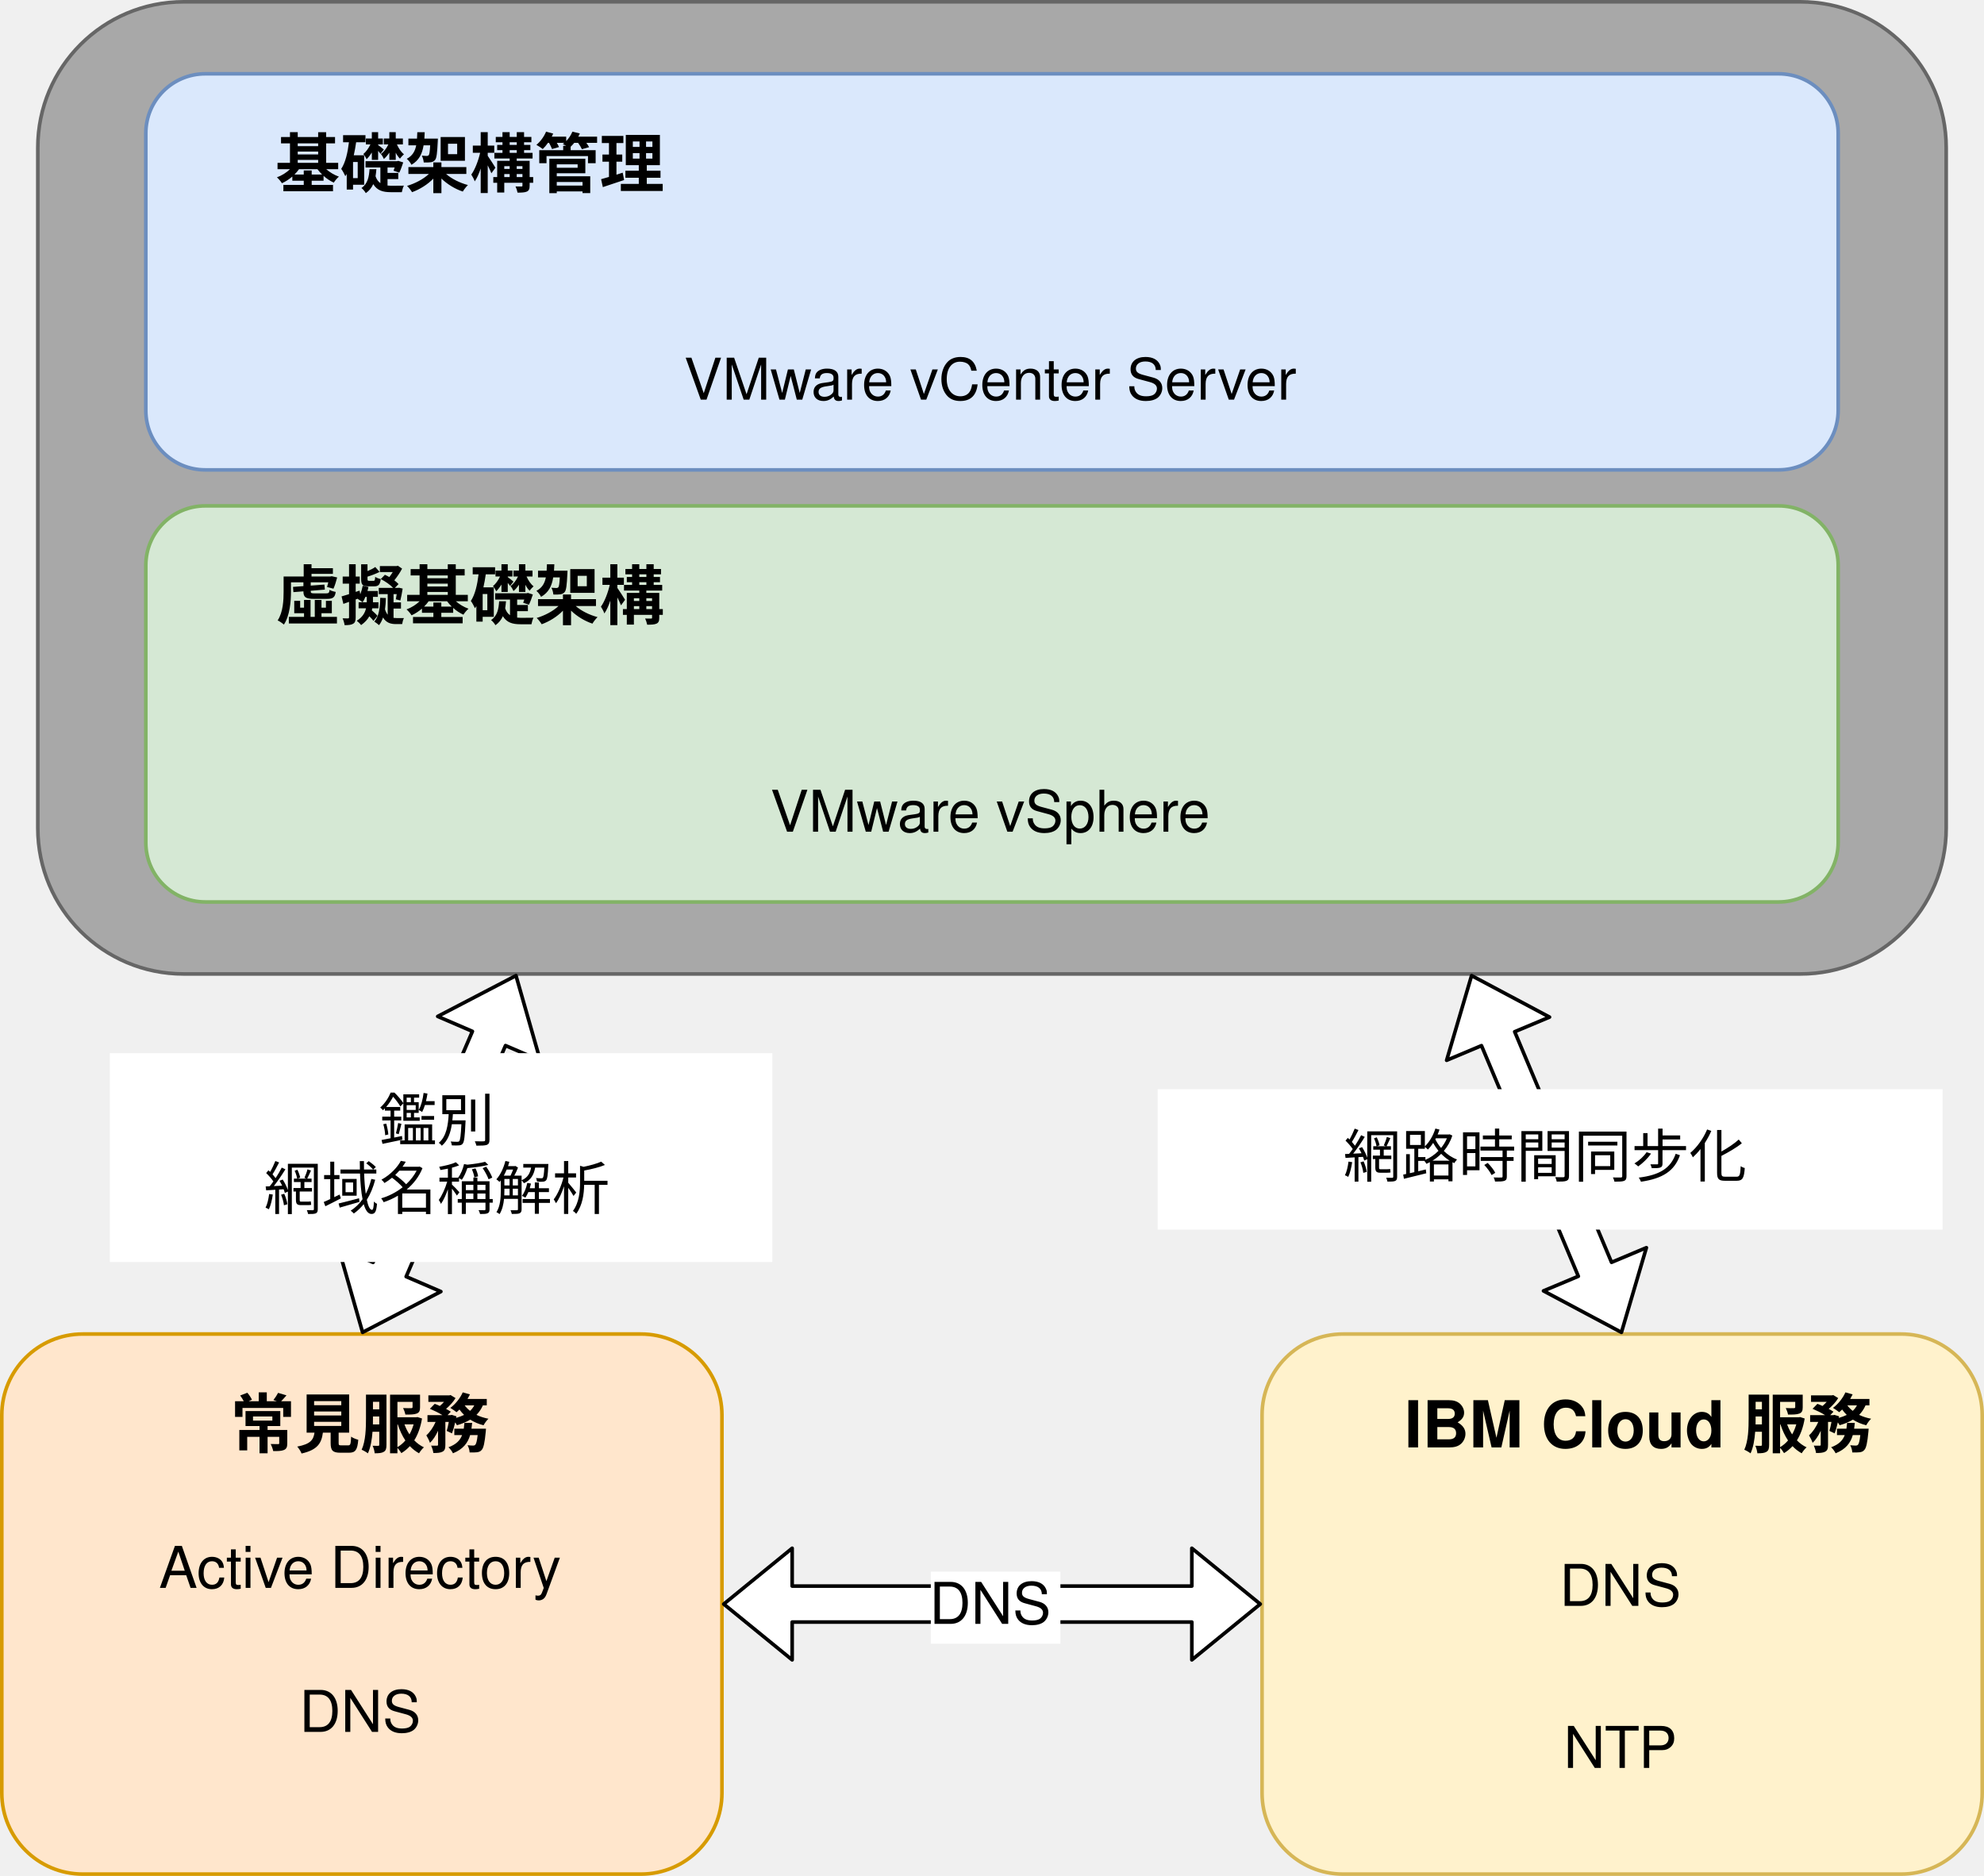
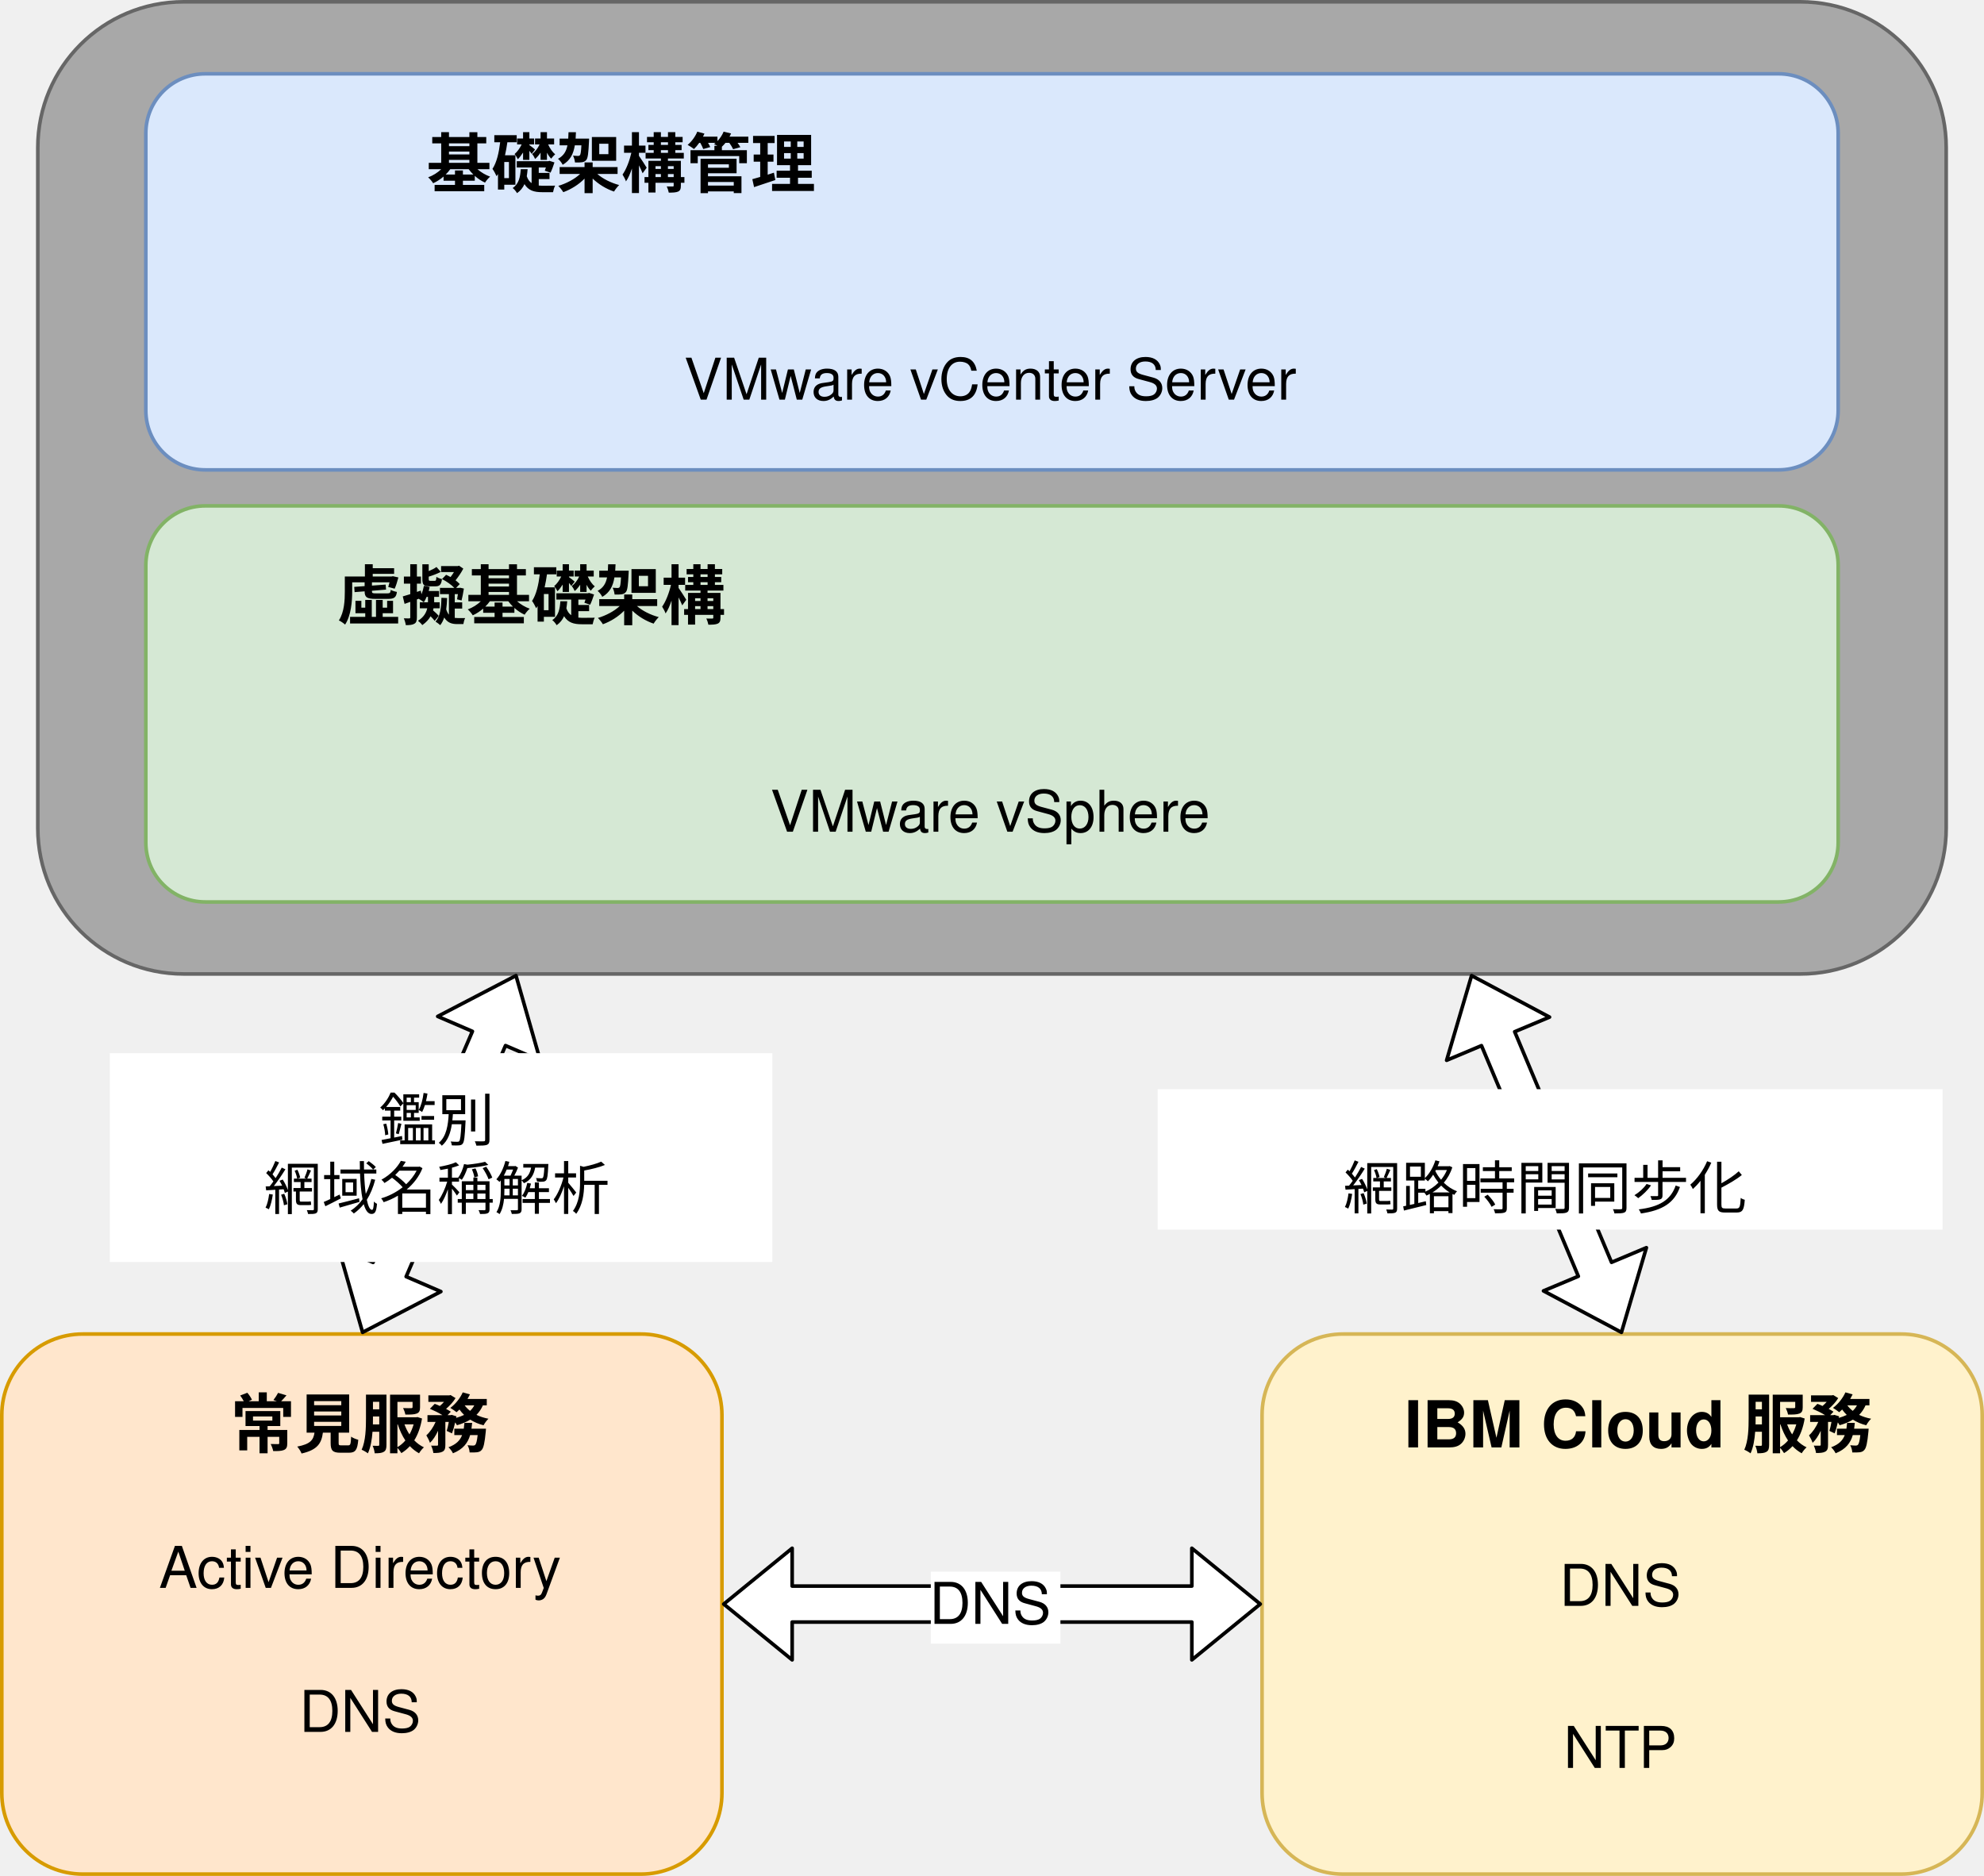
<svg xmlns="http://www.w3.org/2000/svg" width="551px" height="521px" version="1.1" viewBox="-.5 -.5 551 521">
  <g pointer-events="none">
    <rect x="10" width="530" height="270" rx="40.5" ry="40.5" fill="#a8a8a8" stroke="#666" />
    <rect y="370" width="200" height="150" rx="22.5" ry="22.5" fill="#ffe6cc" stroke="#d79b00" />
    <rect x="40" y="20" width="470" height="110" rx="16.5" ry="16.5" fill="#dae8fc" stroke="#6c8ebf" />
    <rect x="40" y="140" width="470" height="110" rx="16.5" ry="16.5" fill="#d5e8d4" stroke="#82b366" />
    <rect x="350" y="370" width="200" height="150" rx="22.5" ry="22.5" fill="#fff2cc" stroke="#d6b656" />
  </g>
  <g font-family="Helvetica" text-anchor="middle">
    <g font-size="18px" font-weight="bold">
      <text x="99.5" y="401.5">常見服務</text>
-       <text x="130" y="51.5">基礎架構管理</text>
-       <text x="130" y="171.5">虛擬基礎架構</text>
+       <text x="172" y="51.5">基礎架構管理</text>
+       <text x="147" y="171.5">虛擬基礎架構</text>
      <text x="454.5" y="401.5">IBM Cloud 服務</text>
    </g>
    <g font-size="16px">
      <text x="99.5" y="440.5">Active Directory</text>
      <text x="99.5" y="480.5">DNS</text>
      <text x="449.5" y="490.5">NTP</text>
      <text x="274.5" y="110.5">VMware vCenter Server</text>
      <text x="274.5" y="230.5">VMware vSphere</text>
      <text x="449.5" y="445.5">DNS</text>
    </g>
  </g>
  <path d="m219.5 450v10.5l-19-15.5 19-15.5v10.5h111v-10.5l19 15.5-19 15.5v-10.5z" fill="#fff" pointer-events="none" stroke="#000" stroke-linejoin="round" stroke-miterlimit="10" />
  <g font-family="Helvetica" font-size="16px" text-anchor="middle">
    <rect x="258" y="436" width="36" height="20" fill="#fff" stroke-width="0" />
    <text x="274.5" y="450.5">DNS</text>
  </g>
  <path d="m447.06 350.09 9.68-4.07-6.93 23.52-21.65-11.52 9.68-4.06-26.9-64.05-9.68 4.07 6.93-23.52 21.65 11.52-9.68 4.06z" fill="#fff" pointer-events="none" stroke="#000" stroke-linejoin="round" stroke-miterlimit="10" />
  <g font-family="Helvetica" font-size="16px" text-anchor="middle">
    <rect x="321" y="302" width="218" height="39" fill="#fff" stroke-width="0" />
-     <text x="428.59" y="326.39">網路時間同步化</text>
+     <text x="428.59" y="335.21">網路時間同步化</text>
  </g>
  <path d="m112.3 354.06 9.64 4.15-21.74 11.33-6.74-23.58 9.65 4.15 27.59-64.17-9.64-4.15 21.74-11.33 6.74 23.58-9.65-4.15z" fill="#fff" pointer-events="none" stroke="#000" stroke-linejoin="round" stroke-miterlimit="10" />
  <g font-family="Helvetica" font-size="16px" text-anchor="middle">
    <rect x="30" y="292" width="184" height="58" fill="#fff" stroke-width="0" />
    <text x="120.83" y="316.39">鑑別</text>
    <text x="120.83" y="335.39">網域名稱解析</text>
  </g>
</svg>
